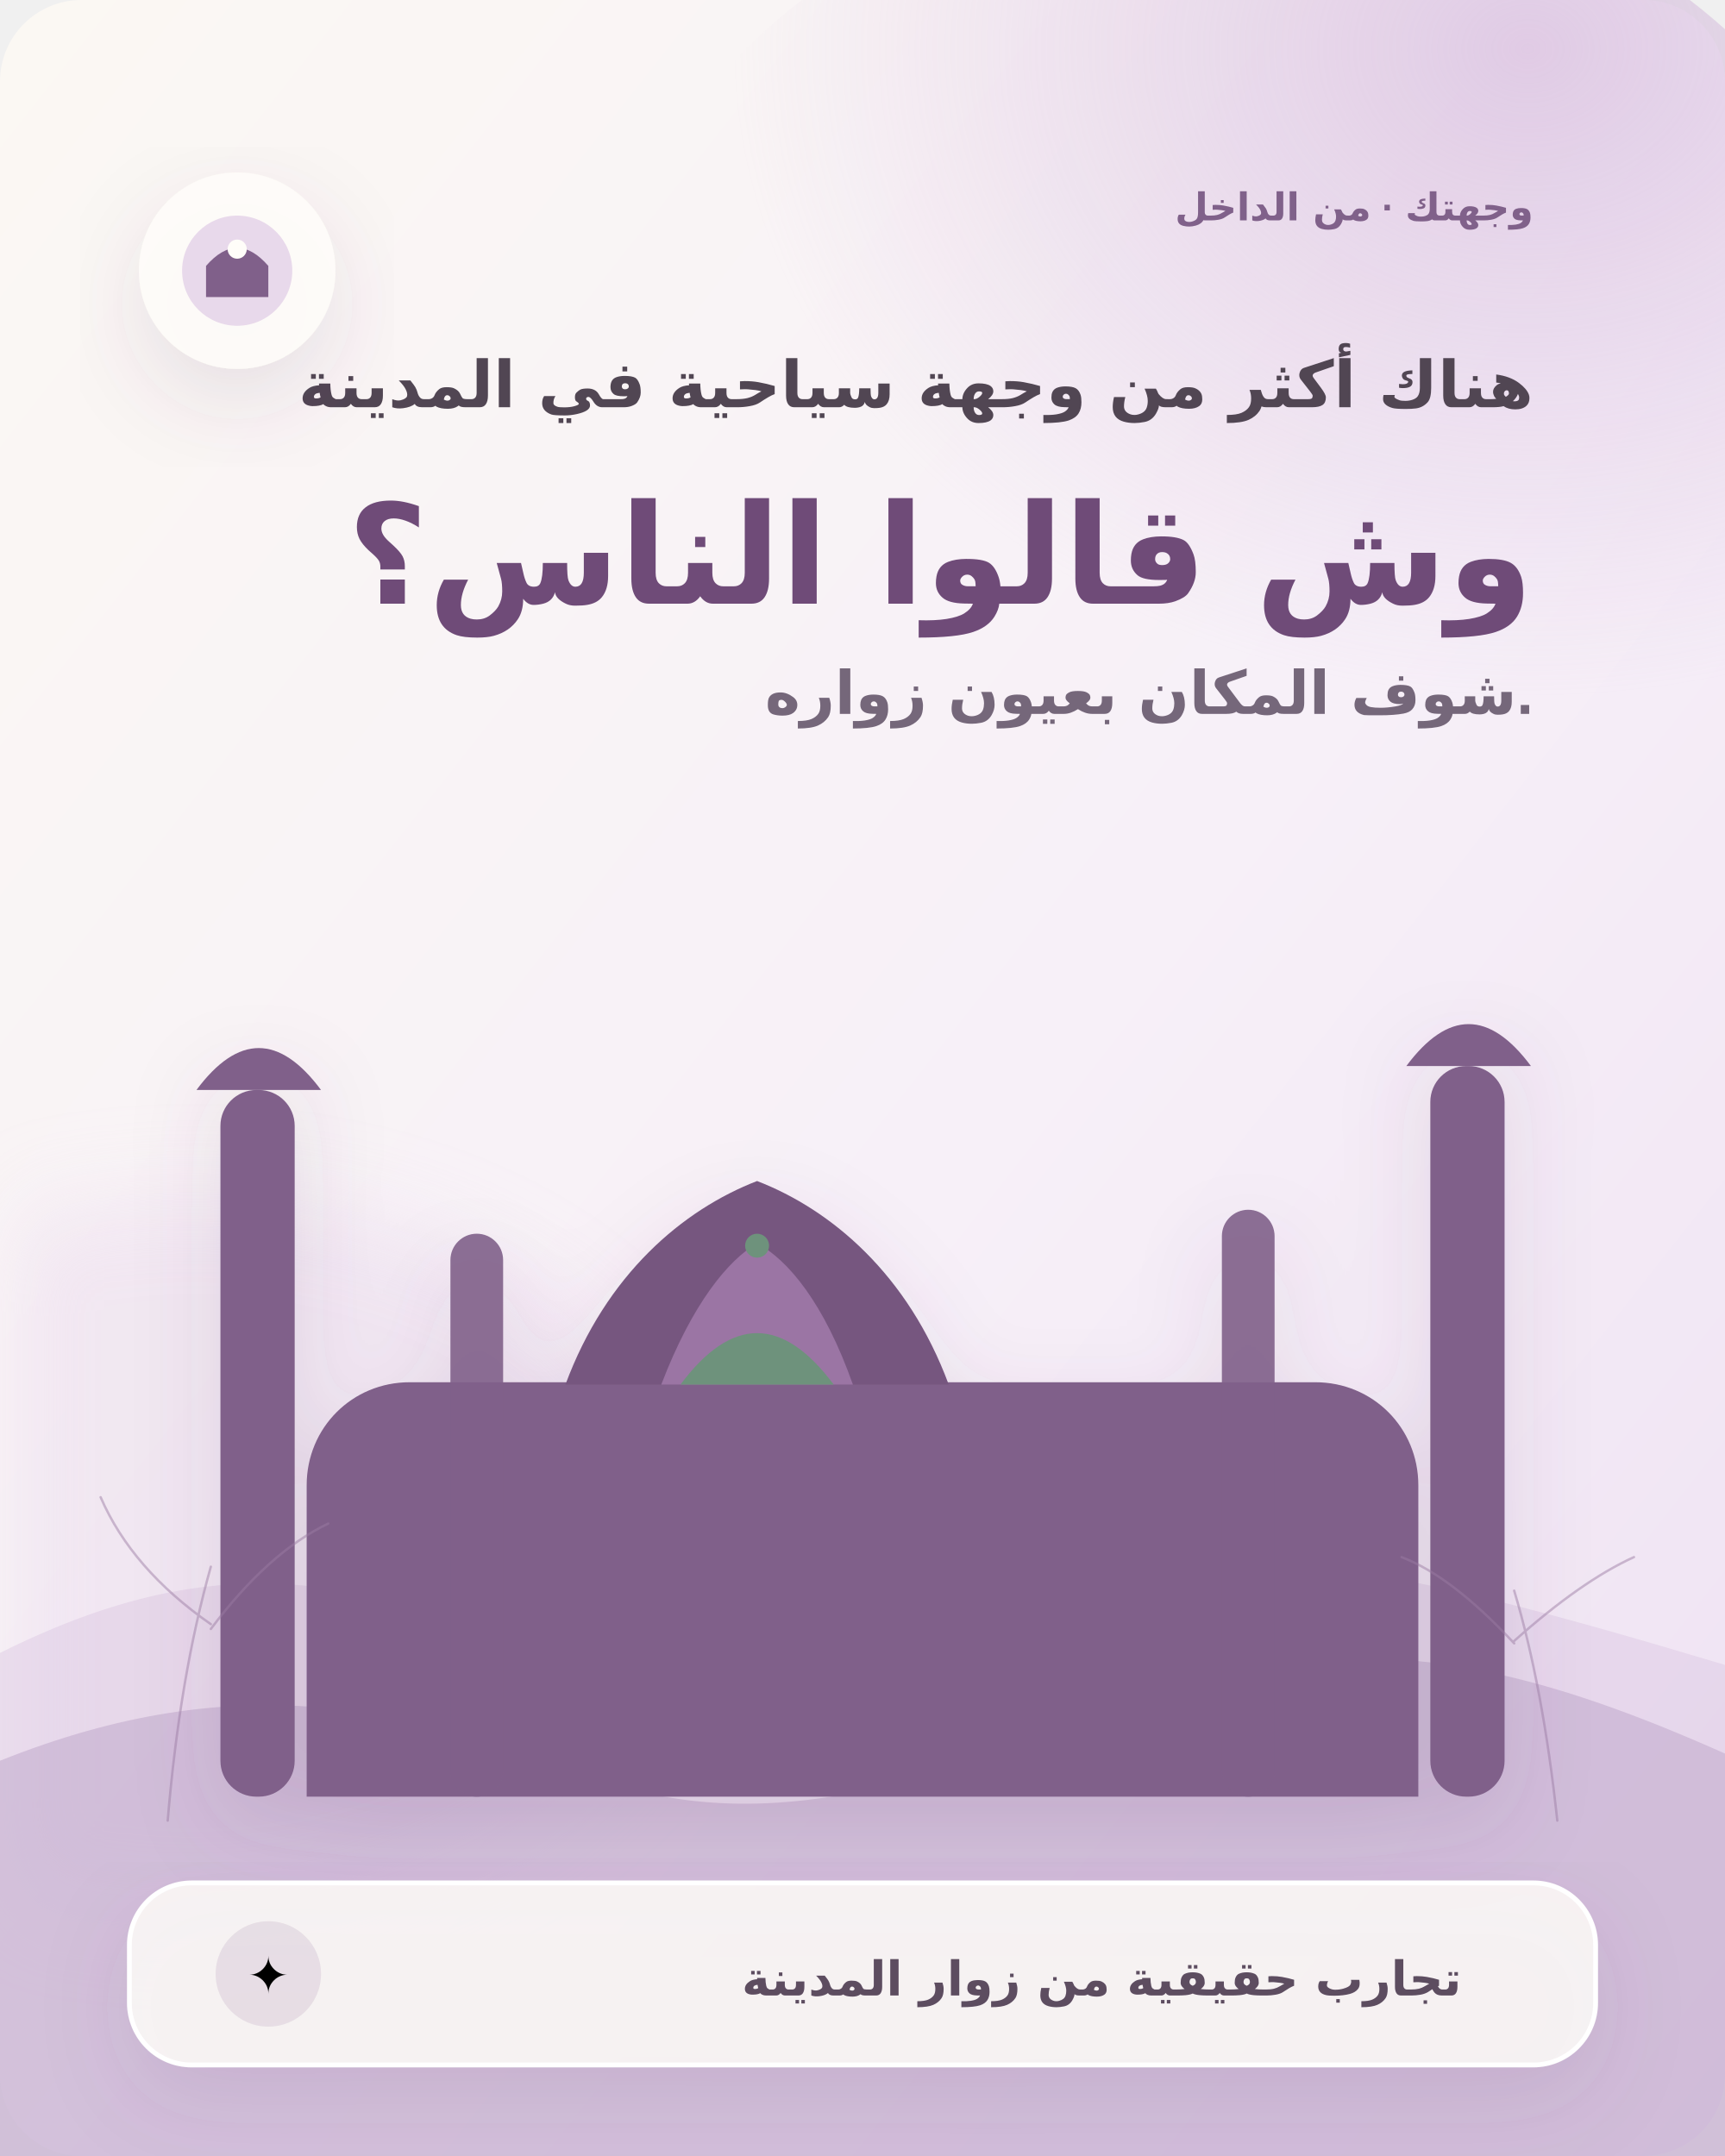
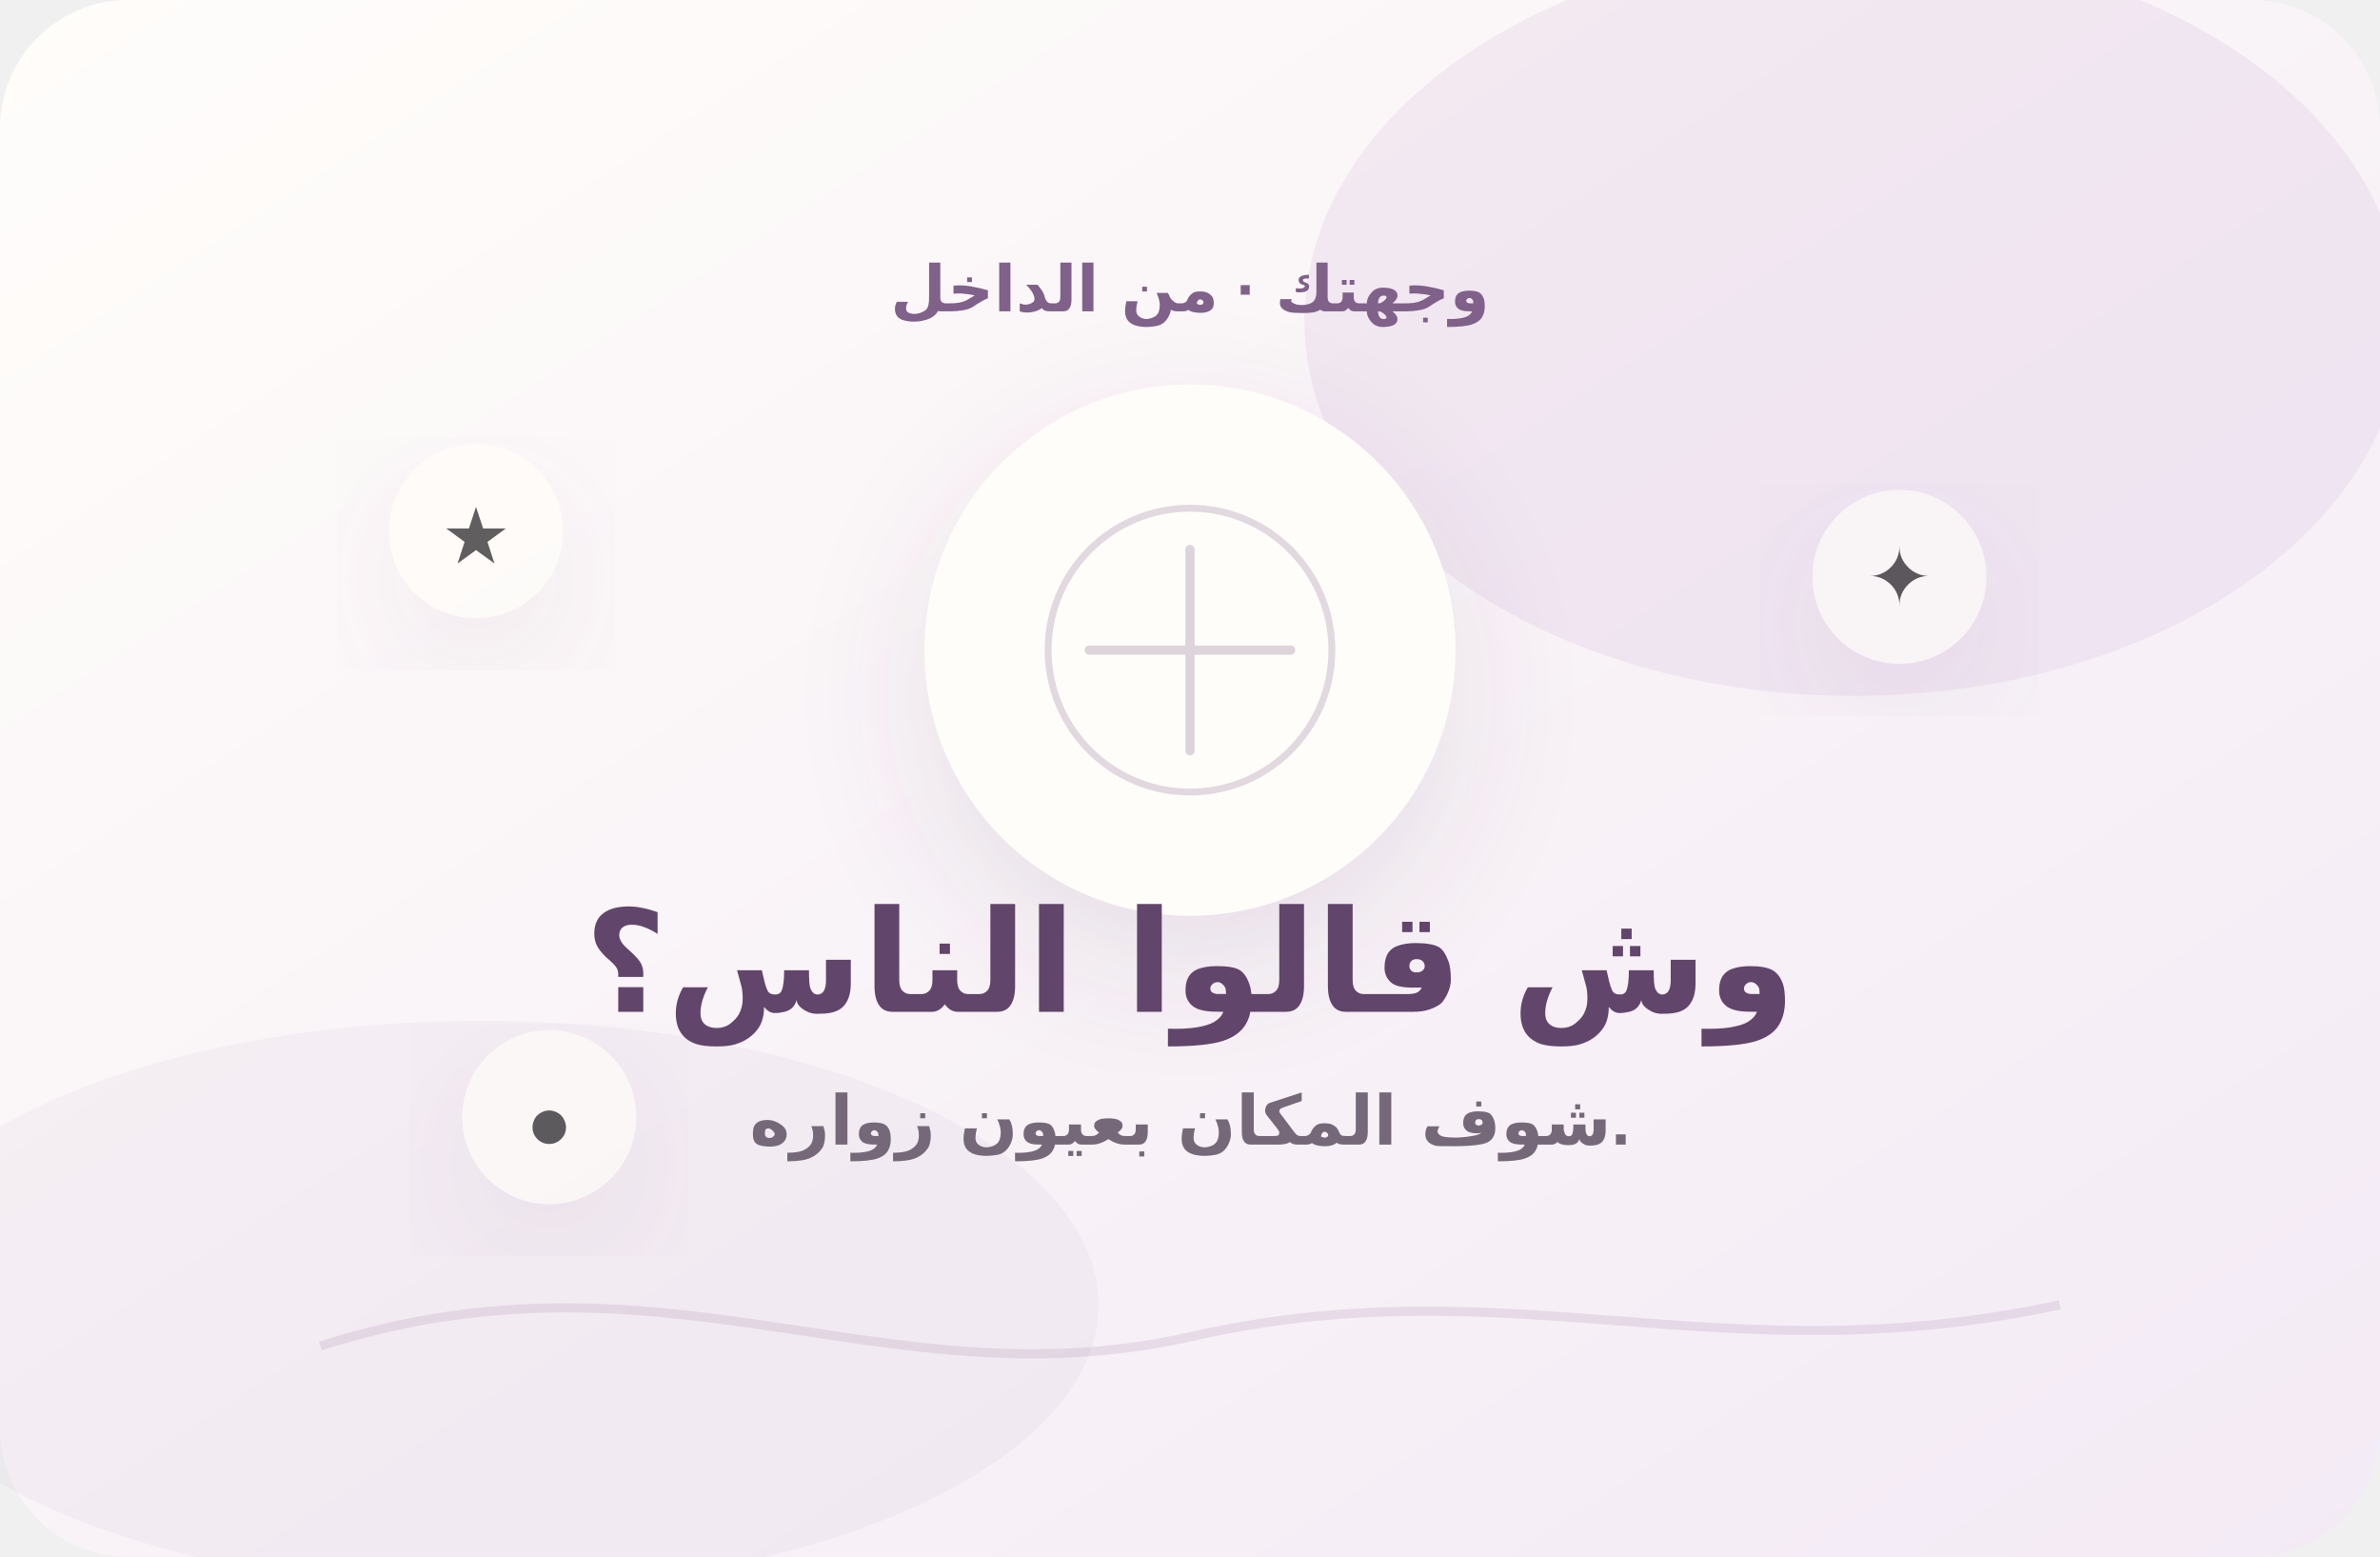
- <svg xmlns="http://www.w3.org/2000/svg" viewBox="0 0 720 900">
+ <svg xmlns="http://www.w3.org/2000/svg" viewBox="0 0 520 340">
  <defs>
    <linearGradient id="bg" x1="0" y1="0" x2="1" y2="1">
-       <stop stop-color="#fbf8f3" />
-       <stop offset=".55" stop-color="#f7f0f8" />
-       <stop offset="1" stop-color="#eee1f2" />
+       <stop stop-color="#fffdfa" />
+       <stop offset="1" stop-color="#f3eaf5" />
    </linearGradient>
-     <radialGradient id="glow" cx=".72" cy=".18" r=".62">
-       <stop stop-color="#caa8d4" stop-opacity=".52" />
-       <stop offset="1" stop-color="#caa8d4" stop-opacity="0" />
-     </radialGradient>
-     <filter id="soft" x="-30%" y="-30%" width="160%" height="160%">
-       <feGaussianBlur stdDeviation="18" />
-     </filter>
-     <filter id="shadow" x="-30%" y="-30%" width="160%" height="180%">
-       <feDropShadow dx="0" dy="14" stdDeviation="18" flood-color="#694675" flood-opacity=".14" />
+     <filter id="shadow" x="-30%" y="-30%" width="160%" height="160%">
+       <feDropShadow dx="0" dy="10" stdDeviation="14" flood-color="#67436f" flood-opacity=".12" />
    </filter>
  </defs>
-   <rect width="720" height="900" rx="34" fill="url(#bg)" />
-   <ellipse cx="520" cy="160" rx="270" ry="220" fill="url(#glow)" />
-   <ellipse cx="80" cy="650" rx="210" ry="150" fill="#e6d4eb" opacity=".38" filter="url(#soft)" />
-   <path d="M0 690 C90 645 145 660 215 684 C292 711 355 705 420 674 C500 636 570 650 720 695 V900 H0Z" fill="#d8c3df" opacity=".42" />
-   <path d="M0 735 C100 695 170 713 248 742 C335 774 420 728 492 704 C575 677 648 700 720 732 V900 H0Z" fill="#bca3c7" opacity=".5" />
-   <g filter="url(#shadow)" fill="#80618a">
-     <path d="M128 750 V620 C128 596 147 577 171 577 H549 C573 577 592 596 592 620 V750Z" />
-     <path d="M236 578 C253 532 285 505 316 493 C347 505 379 532 396 578Z" fill="#76567f" />
-     <path d="M276 578 C289 544 304 526 316 519 C329 526 344 544 356 578Z" fill="#9b75a4" />
-     <rect x="92" y="455" width="31" height="295" rx="15" />
-     <path d="M82 455 Q108 420 134 455Z" />
-     <rect x="597" y="445" width="31" height="305" rx="15" />
-     <path d="M587 445 Q613 410 639 445Z" />
-     <rect x="188" y="515" width="22" height="235" rx="11" opacity=".9" />
-     <rect x="510" y="505" width="22" height="245" rx="11" opacity=".9" />
+   <rect width="520" height="340" rx="28" fill="url(#bg)" />
+   <ellipse cx="405" cy="70" rx="120" ry="82" fill="#cdb1d5" opacity=".20" />
+   <ellipse cx="105" cy="285" rx="135" ry="62" fill="#d9c5df" opacity=".18" />
+   <g filter="url(#shadow)">
+     <circle cx="260" cy="142" r="58" fill="#fffdf9" />
  </g>
-   <path d="M284 578 Q316 535 348 578Z" fill="#6e927c" />
-   <circle cx="316" cy="520" r="5" fill="#6e927c" />
-   <g fill="none" stroke="#9a7ba2" stroke-linecap="round" opacity=".48">
-     <path d="M70 760 Q75 700 88 654 M88 678 Q55 655 42 625 M88 680 Q112 648 137 636" />
-     <path d="M650 760 Q644 704 632 664 M632 686 Q606 658 585 650 M632 685 Q660 660 682 650" />
+   <g fill="none" stroke="#7a5684" stroke-linecap="round">
+     <path d="M238 142h44M260 120v44" stroke-width="2" opacity=".25" />
+     <circle cx="260" cy="142" r="31" stroke-width="1.5" opacity=".22" />
  </g>
-   <g font-family="Arial, sans-serif" text-anchor="end">
-     <text x="640" y="92" font-size="16" font-weight="700" fill="#80618a">وجهتك · من الداخل</text>
-     <text x="640" y="170" font-size="27" font-weight="700" fill="#514653">هناك أكثر من وجهة سياحية في المدينة</text>
-     <text x="640" y="252" font-size="58" font-weight="800" fill="#6f4b78">وش قالوا الناس؟</text>
-     <text x="640" y="298" font-size="25" font-weight="600" fill="#75677a">شوف المكان بعيون زواره.</text>
+   <g font-family="Arial, sans-serif" text-anchor="middle">
+     <text x="260" y="68" font-size="14" font-weight="700" fill="#80618a">وجهتك · من الداخل</text>
+     <text x="260" y="221" font-size="31" font-weight="800" fill="#62456b">وش قالوا الناس؟</text>
+     <text x="260" y="250" font-size="15" font-weight="600" fill="#756979">شوف المكان بعيون زواره.</text>
  </g>
-   <g filter="url(#shadow)">
-     <rect x="58" y="72" width="82" height="82" rx="41" fill="#fffdf9" opacity=".88" />
-     <circle cx="99" cy="113" r="23" fill="#e8d9eb" />
-     <path d="M86 111 Q99 96 112 111 V124 H86Z" fill="#80618a" />
-     <circle cx="99" cy="104" r="4" fill="#fffdf9" />
+   <g opacity=".62">
+     <circle cx="104" cy="116" r="19" fill="#fffdf9" filter="url(#shadow)" />
+     <text x="104" y="123" text-anchor="middle" font-size="17" font-family="Arial, sans-serif">★</text>
+     <circle cx="415" cy="126" r="19" fill="#fffdf9" filter="url(#shadow)" />
+     <text x="415" y="132" text-anchor="middle" font-size="17" font-family="Arial, sans-serif">✦</text>
+     <circle cx="120" cy="244" r="19" fill="#fffdf9" filter="url(#shadow)" />
+     <text x="120" y="251" text-anchor="middle" font-size="17" font-family="Arial, sans-serif">●</text>
  </g>
-   <g filter="url(#shadow)">
-     <rect x="54" y="786" width="612" height="76" rx="26" fill="#fffdf9" fill-opacity=".82" stroke="#fff" stroke-width="2" />
-     <text x="610" y="833" font-size="20" font-weight="700" fill="#5d4d61" text-anchor="end" font-family="Arial, sans-serif">تجارب حقيقية من زوار المدينة</text>
-     <circle cx="112" cy="824" r="22" fill="#80618a" opacity=".14" />
-     <text x="112" y="832" font-size="21" text-anchor="middle" font-family="Arial, sans-serif">✦</text>
-   </g>
+   <path d="M70 294 C145 270 193 307 260 292 C330 276 376 301 450 285" fill="none" stroke="#9a7ba2" stroke-width="2" opacity=".18" />
</svg>
